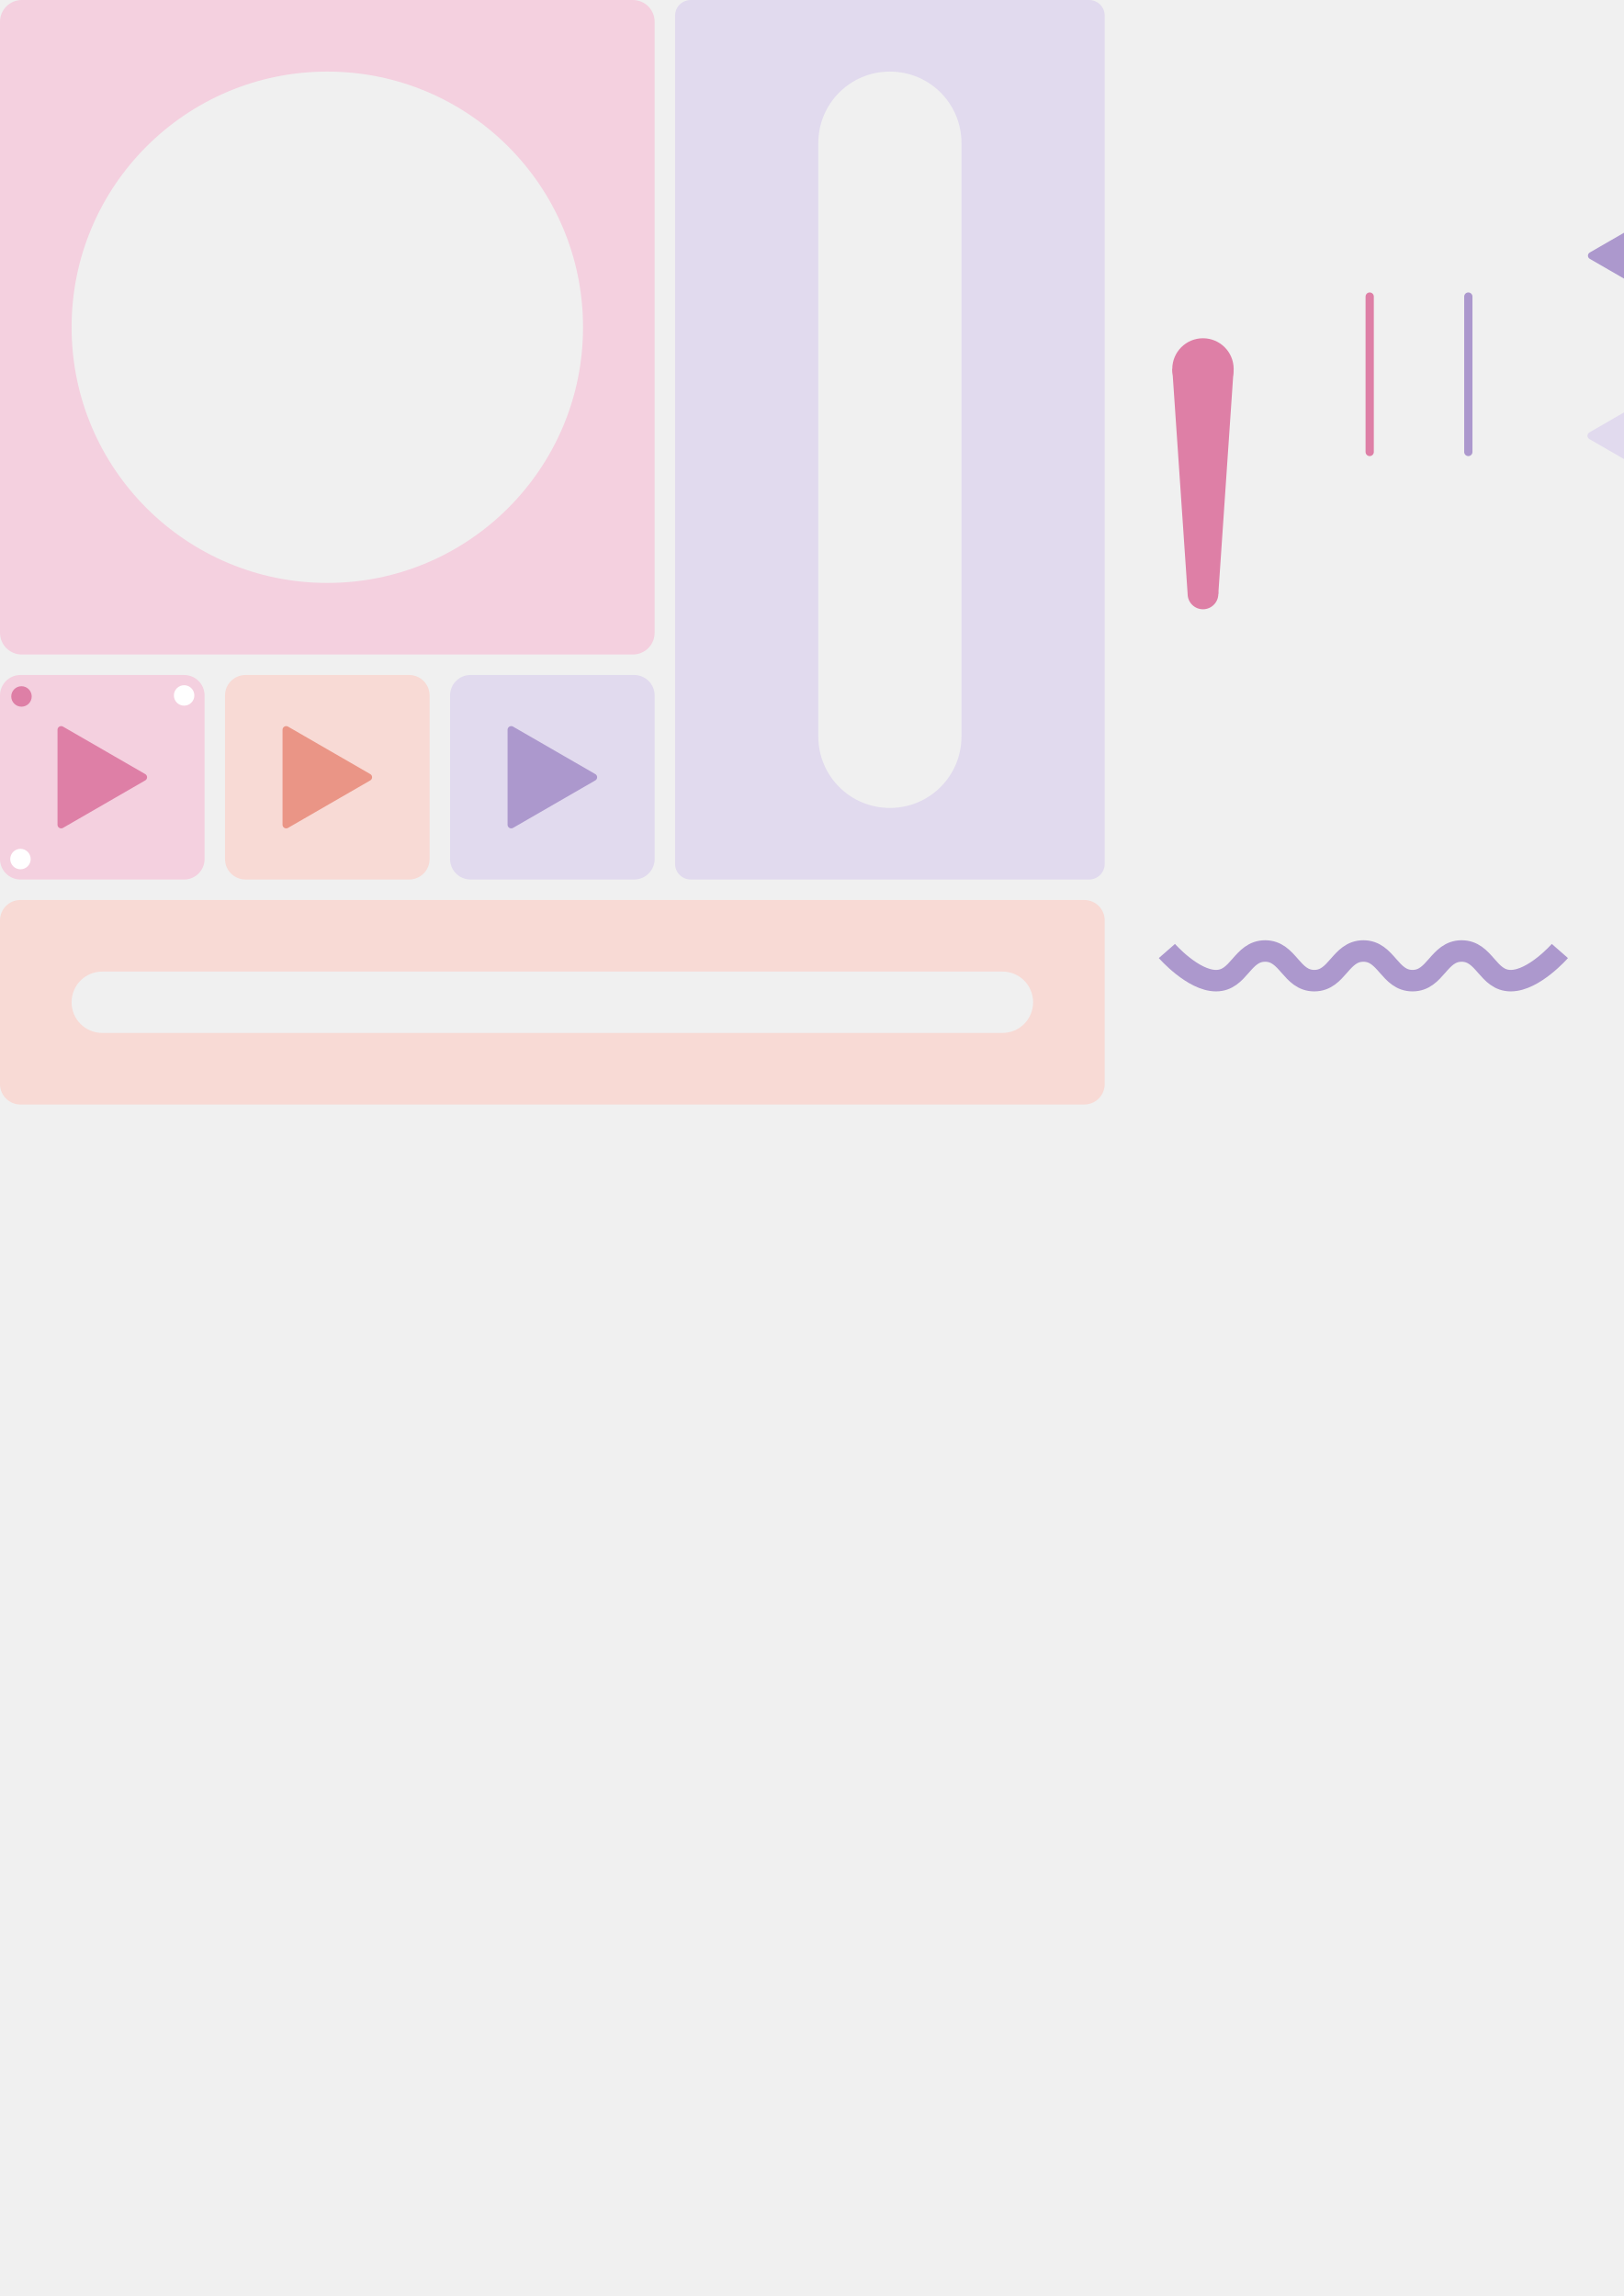
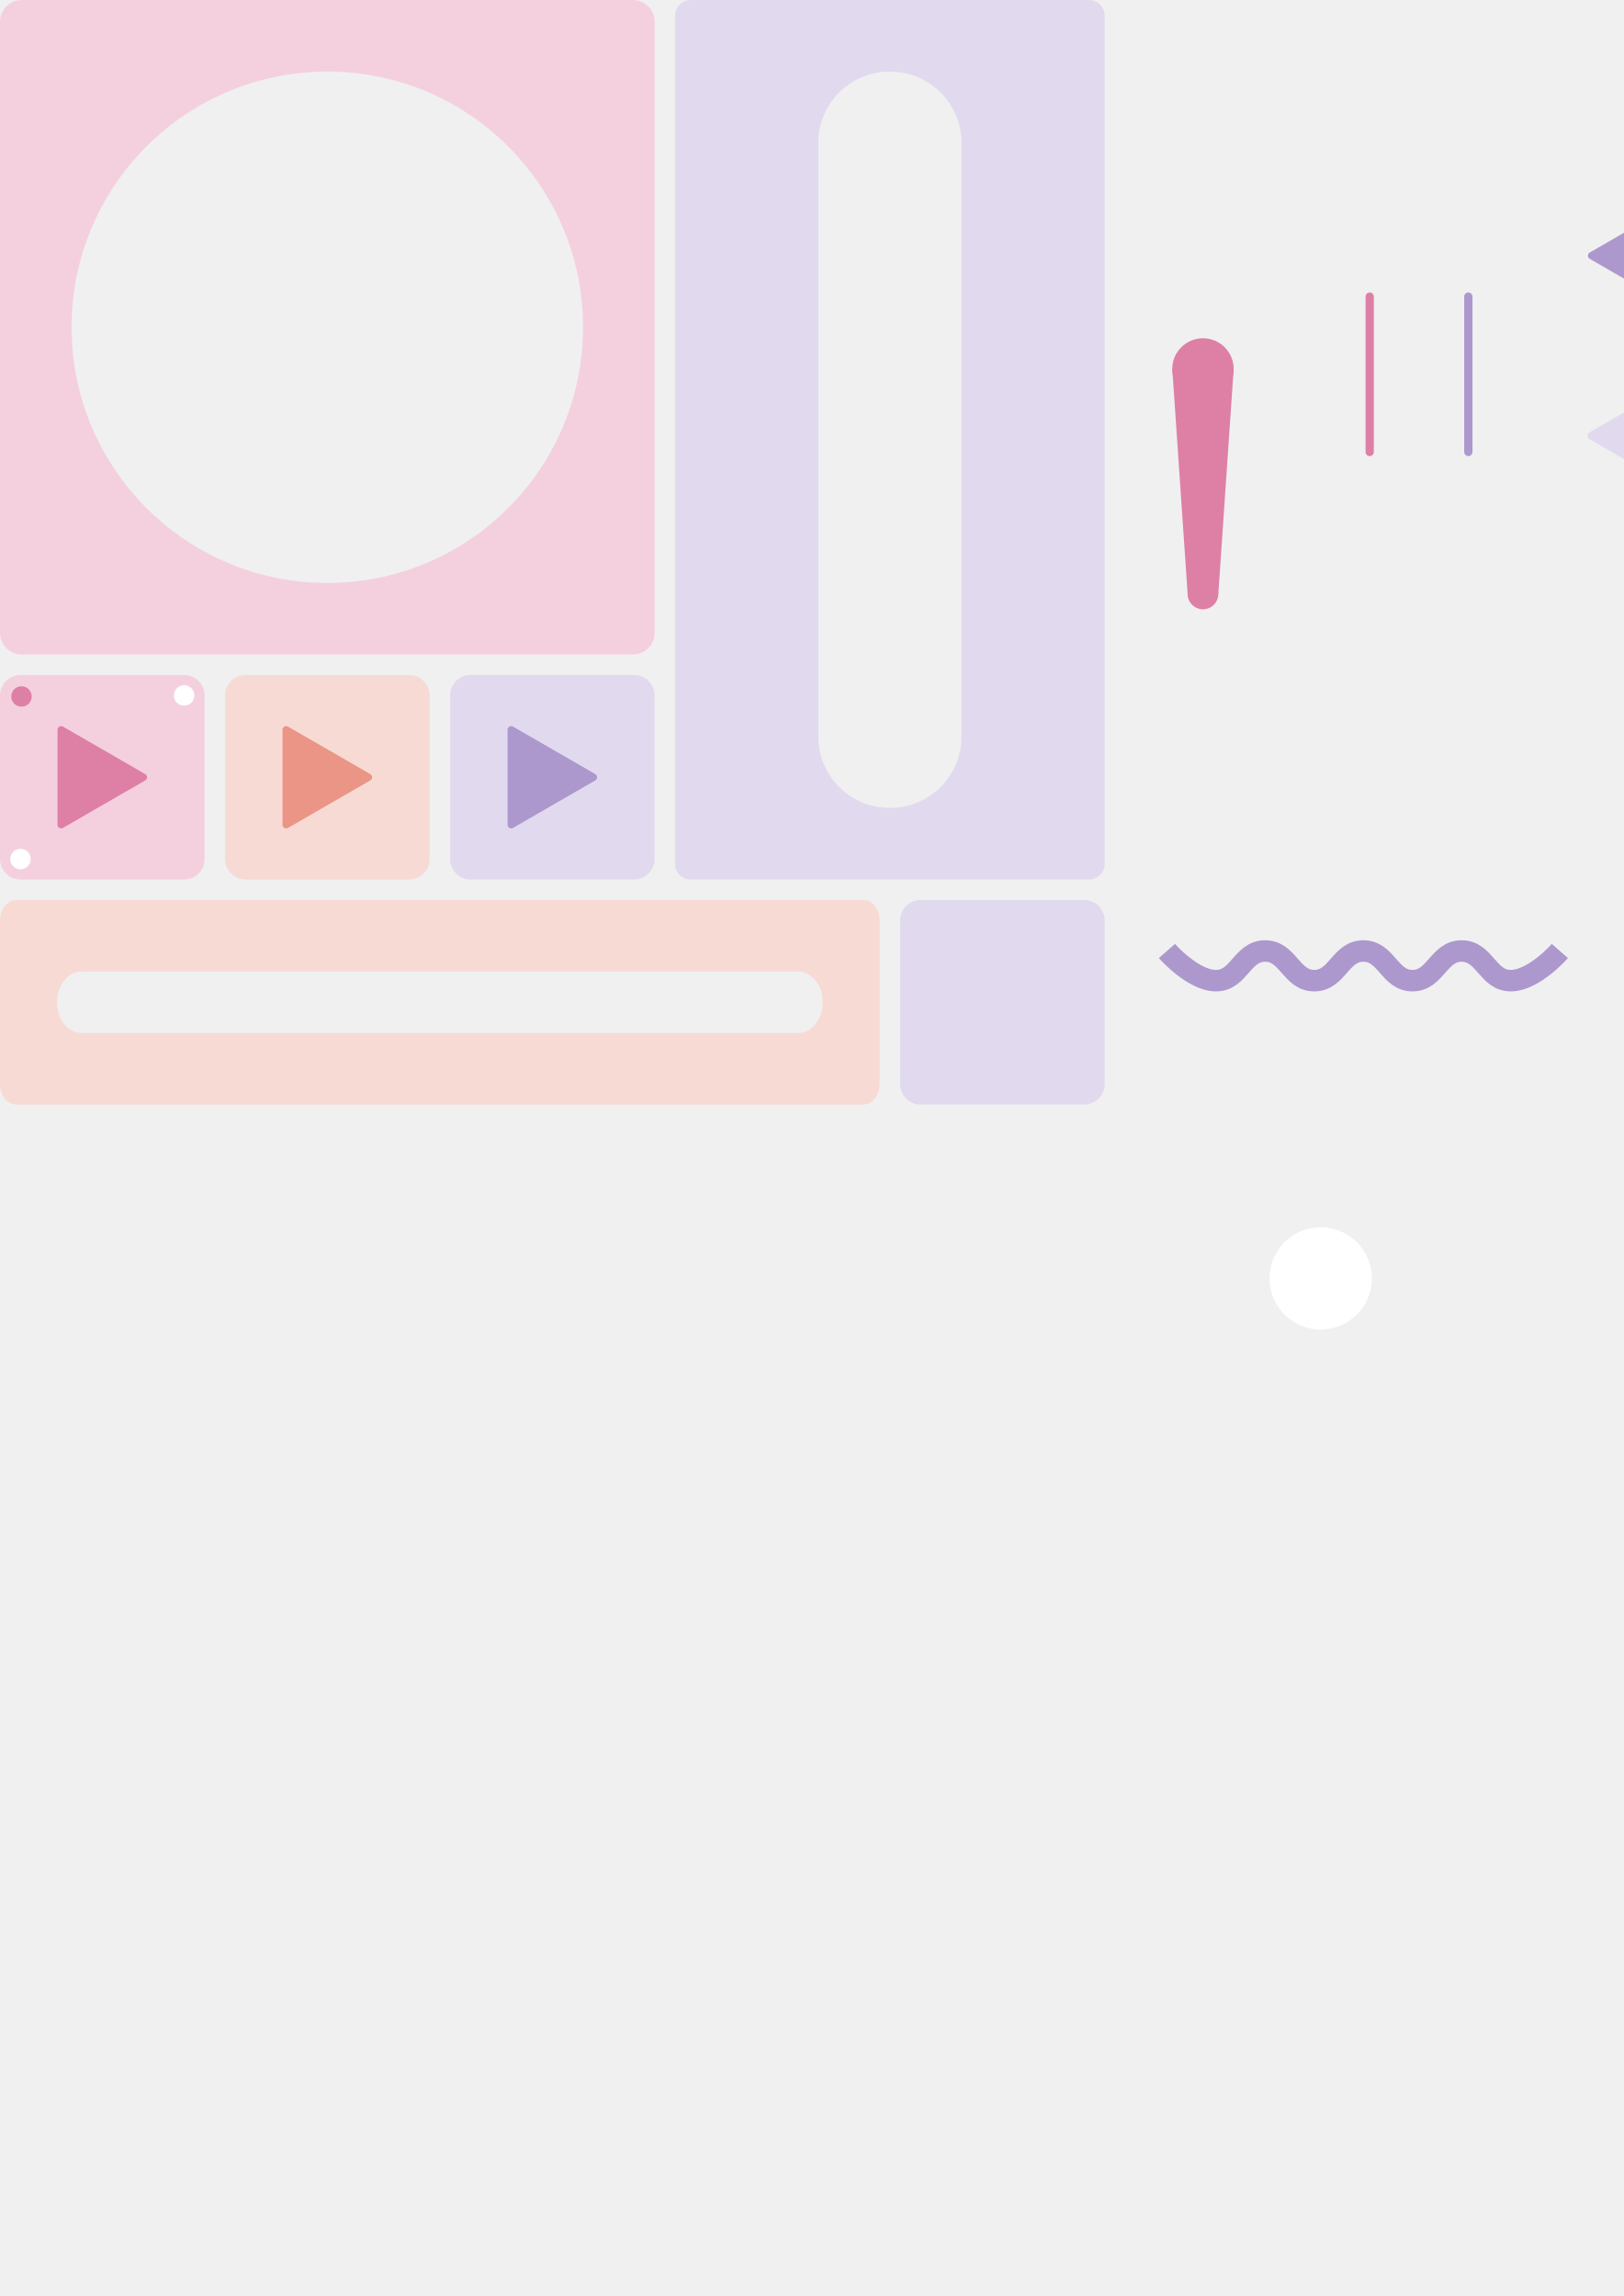
<svg xmlns="http://www.w3.org/2000/svg" width="210mm" height="297mm" viewBox="0 0 210 297" version="1.1" id="svg5">
  <defs id="defs2">
    <marker style="overflow:visible" id="Arrow1Lstart" refX="0.0" refY="0.0" orient="auto">
      <path transform="scale(0.8) translate(12.5,0)" style="fill-rule:evenodd;fill:context-stroke;stroke:context-stroke;stroke-width:1.0pt" d="M 0.0,0.0 L 5.0,-5.0 L -12.5,0.0 L 5.0,5.0 L 0.0,0.0 z " id="path2971" />
    </marker>
  </defs>
  <g id="layer1">
    <g id="g946" transform="translate(29.10417,-29.10417)">
      <rect style="fill:#f8dad5;fill-opacity:1;stroke:none;stroke-width:1.058;stroke-linecap:round;stroke-linejoin:round;stroke-miterlimit:4;stroke-dasharray:none;stroke-opacity:1" id="rect1215-5" width="26.458" height="26.458" x="0" y="116.417" ry="2.646" />
      <path style="fill:#ea9586;fill-opacity:1;stroke:#ea9586;stroke-width:18.677;stroke-linecap:round;stroke-linejoin:round;stroke-miterlimit:4;stroke-dasharray:none;stroke-opacity:1" id="path1394" transform="matrix(-0.03579909,0.03579909,-0.03579909,-0.03579909,10.50955,142.8042)" d="m -61.695,134.304 -85.782,85.782 -85.782,85.782 -31.398,-117.18 -31.398,-117.18 117.18,31.398 z" />
    </g>
    <g id="g950" transform="translate(-29.10416,-29.10416)">
      <rect style="fill:#f4d0df;fill-opacity:1;stroke:none;stroke-width:1.058;stroke-linecap:round;stroke-linejoin:round;stroke-miterlimit:4;stroke-dasharray:none;stroke-opacity:1" id="rect1215-7" width="26.458" height="26.458" x="29.104" y="116.417" ry="2.646" />
      <path style="fill:#de7fa6;fill-opacity:1;stroke:#de7fa6;stroke-width:18.677;stroke-linecap:round;stroke-linejoin:round;stroke-miterlimit:4;stroke-dasharray:none;stroke-opacity:1" id="path1394-6" transform="matrix(-0.03579909,0.03579909,-0.03579909,-0.03579909,39.61372,142.8042)" d="m -61.695,134.304 -85.782,85.782 -85.782,85.782 -31.398,-117.18 -31.398,-117.18 117.18,31.398 z" />
    </g>
    <rect style="fill:#e1daee;fill-opacity:1;stroke:none;stroke-width:1.058;stroke-linecap:round;stroke-linejoin:round;stroke-miterlimit:4;stroke-dasharray:none;stroke-opacity:1" id="rect1215-8" width="26.458" height="26.458" x="58.208" y="87.312" ry="2.646" />
    <path style="fill:#ac98cd;fill-opacity:1;stroke:#ac98cd;stroke-width:18.677;stroke-linecap:round;stroke-linejoin:round;stroke-miterlimit:4;stroke-dasharray:none;stroke-opacity:1" id="path1394-3" transform="matrix(-0.03579909,0.03579909,-0.03579909,-0.03579909,68.71788,113.7001)" d="m -61.695,134.304 -85.782,85.782 -85.782,85.782 -31.398,-117.18 -31.398,-117.18 117.18,31.398 z" />
    <path id="rect848" style="fill:#f4d0df;stroke:none;stroke-width:1.129;stroke-linecap:round;stroke-linejoin:round" d="M 2.822,-9.2207147e-6 C 1.259,-9.2207147e-6 1.4999989e-6,1.259 1.4999989e-6,2.822 V 81.845 c 0,1.564 1.259,2.822 2.822,2.822 H 81.845 c 1.564,0 2.822,-1.259 2.822,-2.822 V 2.822 c 0,-1.564 -1.259,-2.822 -2.822,-2.822 z M 42.333,9.26 A 33.073,33.073 0 0 1 75.406,42.333 33.073,33.073 0 0 1 42.333,75.406 33.073,33.073 0 0 1 9.26,42.333 33.073,33.073 0 0 1 42.333,9.26 Z" />
-     <path id="rect961" style="fill:#f8dad5;fill-opacity:1;stroke:none;stroke-width:1.1;stroke-linecap:round;stroke-linejoin:round;stroke-miterlimit:4;stroke-dasharray:none;stroke-opacity:1" d="m 2.646,116.417 c -1.466,0 -2.646,1.18 -2.646,2.646 v 21.167 c 0,1.466 1.18,2.646 2.646,2.646 H 140.229 c 1.466,0 2.646,-1.18 2.646,-2.646 v -21.167 c 0,-1.466 -1.18,-2.646 -2.646,-2.646 z m 10.583,9.26 H 129.646 c 2.199,0 3.969,1.77 3.969,3.969 0,2.199 -1.77,3.969 -3.969,3.969 H 13.229 c -2.199,0 -3.969,-1.77 -3.969,-3.969 0,-2.199 1.77,-3.969 3.969,-3.969 z" />
+     <path id="rect961" style="fill:#f8dad5;fill-opacity:1;stroke:none;stroke-width:0.981;stroke-linecap:round;stroke-linejoin:round;stroke-miterlimit:4;stroke-dasharray:none;stroke-opacity:1" d="m 2.107,116.417 c -1.167,0 -2.107,1.18 -2.107,2.646 v 21.167 c 0,1.466 0.94,2.646 2.107,2.646 H 111.664 c 1.167,0 2.107,-1.18 2.107,-2.646 v -21.167 c 0,-1.466 -0.94,-2.646 -2.107,-2.646 z m 8.427,9.26 h 92.702 c 1.751,0 3.16,1.77 3.16,3.969 0,2.199 -1.409,3.969 -3.16,3.969 H 10.534 c -1.751,0 -3.16,-1.77 -3.16,-3.969 0,-2.199 1.409,-3.969 3.16,-3.969 z" />
    <path style="fill:none;stroke:#ac98cd;stroke-width:2.779;stroke-linecap:butt;stroke-linejoin:miter;stroke-miterlimit:4;stroke-dasharray:none;stroke-opacity:1" d="m 150.921,123.017 c 0,0 3.358,3.836 6.353,3.836 2.995,0 3.358,-3.836 6.353,-3.836 2.995,0 3.358,3.836 6.353,3.836 2.995,0 3.358,-3.836 6.353,-3.836 2.995,0 3.358,3.836 6.353,3.836 2.995,0 3.358,-3.836 6.353,-3.836 2.995,0 3.358,3.836 6.353,3.836 2.995,0 6.353,-3.836 6.353,-3.836" id="path1623" />
    <g id="g2240" transform="translate(113.2524,5.391889)">
      <circle style="fill:#de7fa6;fill-opacity:1;stroke:none;stroke-width:0.757;stroke-linecap:round;stroke-opacity:1" id="path983" cx="42.333" cy="71.437" r="1.984" />
      <circle style="fill:#de7fa6;fill-opacity:1;stroke:none;stroke-width:1.514;stroke-linecap:round;stroke-opacity:1" id="path983-8" cx="42.333" cy="42.333" r="3.969" />
      <path style="fill:#de7fa6;fill-opacity:1;stroke:none;stroke-width:0.265px;stroke-linecap:butt;stroke-linejoin:miter;stroke-opacity:1" d="m 46.302,42.333 -1.984,29.104 h -3.969 L 38.365,42.333 Z" id="path2083" />
    </g>
    <path style="fill:none;stroke:#de7fa6;stroke-width:1.068;stroke-linecap:round;stroke-linejoin:miter;stroke-miterlimit:4;stroke-dasharray:none;stroke-opacity:1" d="m 177.148,38.365 c 0,20.099 0,20.099 0,20.099" id="path2104" />
    <path style="fill:none;stroke:#ac98cd;stroke-width:1.068;stroke-linecap:round;stroke-linejoin:miter;stroke-miterlimit:4;stroke-dasharray:none;stroke-opacity:1" d="m 189.904,38.365 c 0,20.099 0,20.099 0,20.099" id="path2104-0" />
    <g id="g875">
      <path style="fill:#ac98cd;fill-opacity:1;stroke:#ac98cd;stroke-width:18.677;stroke-linecap:round;stroke-linejoin:round;stroke-miterlimit:4;stroke-dasharray:none;stroke-opacity:1" id="path1394-3-8" transform="matrix(0.03579909,-0.03579909,0.03579909,0.03579909,213.8862,19.91452)" d="m -61.695,134.304 -85.782,85.782 -85.782,85.782 -31.398,-117.18 -31.398,-117.18 117.18,31.398 z" />
      <path style="fill:none;stroke:#ac98cd;stroke-width:1.223;stroke-linecap:round;stroke-linejoin:miter;stroke-miterlimit:4;stroke-dasharray:none;stroke-opacity:1" d="m 220.315,30.427 c -6.713,0 -6.713,0 -6.713,0" id="path2104-0-5" />
      <path style="fill:none;stroke:#ac98cd;stroke-width:1.222;stroke-linecap:round;stroke-linejoin:miter;stroke-miterlimit:4;stroke-dasharray:none;stroke-opacity:1" d="m 220.309,35.719 c -6.702,0 -6.702,0 -6.702,0" id="path2104-0-5-4" />
    </g>
    <path id="rect1131" style="fill:#e1daee;stroke-width:4.984;stroke-linecap:round" d="M 337.639 0 C 333.407 -1.1842379e-15 330 3.407 330 7.639 L 330 422.361 C 330 426.593 333.407 430 337.639 430 L 532.361 430 C 536.593 430 540 426.593 540 422.361 L 540 7.639 C 540 3.407 536.593 0 532.361 0 L 337.639 0 z M 435 35 C 454.39 35 470 50.61 470 70 L 470 360 C 470 379.39 454.39 395 435 395 C 415.61 395 400 379.39 400 360 L 400 70 C 400 50.61 415.61 35 435 35 z " transform="scale(0.2645833)" />
    <rect style="fill:#ac98cd;fill-opacity:1;stroke:none;stroke-width:0.99;stroke-linecap:round;stroke-miterlimit:4;stroke-dasharray:none;stroke-opacity:1" id="rect1681-0" width="18.521" height="95.25" x="251.148" y="9.276" ry="9.26" />
    <path style="fill:#e1daee;fill-opacity:1;stroke:#e1daee;stroke-width:19.755;stroke-linecap:round;stroke-linejoin:round;stroke-miterlimit:4;stroke-dasharray:none;stroke-opacity:1" id="path1394-3-8-2" transform="matrix(0.03579909,-0.03579909,0.03579909,0.03579909,213.8505,43.20834)" d="m -61.695,134.304 -85.782,85.782 -85.782,85.782 -31.398,-117.18 -31.398,-117.18 117.18,31.398 z" />
    <path style="fill:none;stroke:#e1daee;stroke-width:1;stroke-linecap:round;stroke-linejoin:miter;stroke-miterlimit:4;stroke-dasharray:none;stroke-opacity:1" d="m 220.279,53.721 c -6.713,0 -6.713,0 -6.713,0" id="path2104-0-5-9" />
    <path style="fill:none;stroke:#e1daee;stroke-width:1;stroke-linecap:round;stroke-linejoin:miter;stroke-miterlimit:4;stroke-dasharray:none;stroke-opacity:1" d="m 220.274,59.013 c -6.702,0 -6.702,0 -6.702,0" id="path2104-0-5-4-2" />
    <circle style="fill:#de7fa6;fill-opacity:1;stroke:none;stroke-width:0.293;stroke-linecap:round" id="path898" cx="2.778" cy="90.09" r="1.323" />
    <circle style="fill:#ffffff;fill-opacity:1;stroke:none;stroke-width:0.293;stroke-linecap:round" id="path898-2" cx="23.812" cy="89.958" r="1.323" />
    <circle style="fill:#ffffff;fill-opacity:1;stroke:none;stroke-width:0.293;stroke-linecap:round" id="path898-2-0" cx="2.646" cy="111.125" r="1.323" />
+     <rect style="fill:#e1daee;fill-opacity:1;stroke:none;stroke-width:1.058;stroke-linecap:round;stroke-linejoin:round;stroke-miterlimit:4;stroke-dasharray:none;stroke-opacity:1" id="rect1215-5-6" width="26.458" height="26.458" x="116.417" y="116.417" ry="2.646" />
+     <circle style="fill:#ffffff;stroke-width:0.979;stroke-linecap:round" id="path1023-6" cx="165.365" cy="-170.81" r="6.615" transform="rotate(90)" />
  </g>
</svg>
